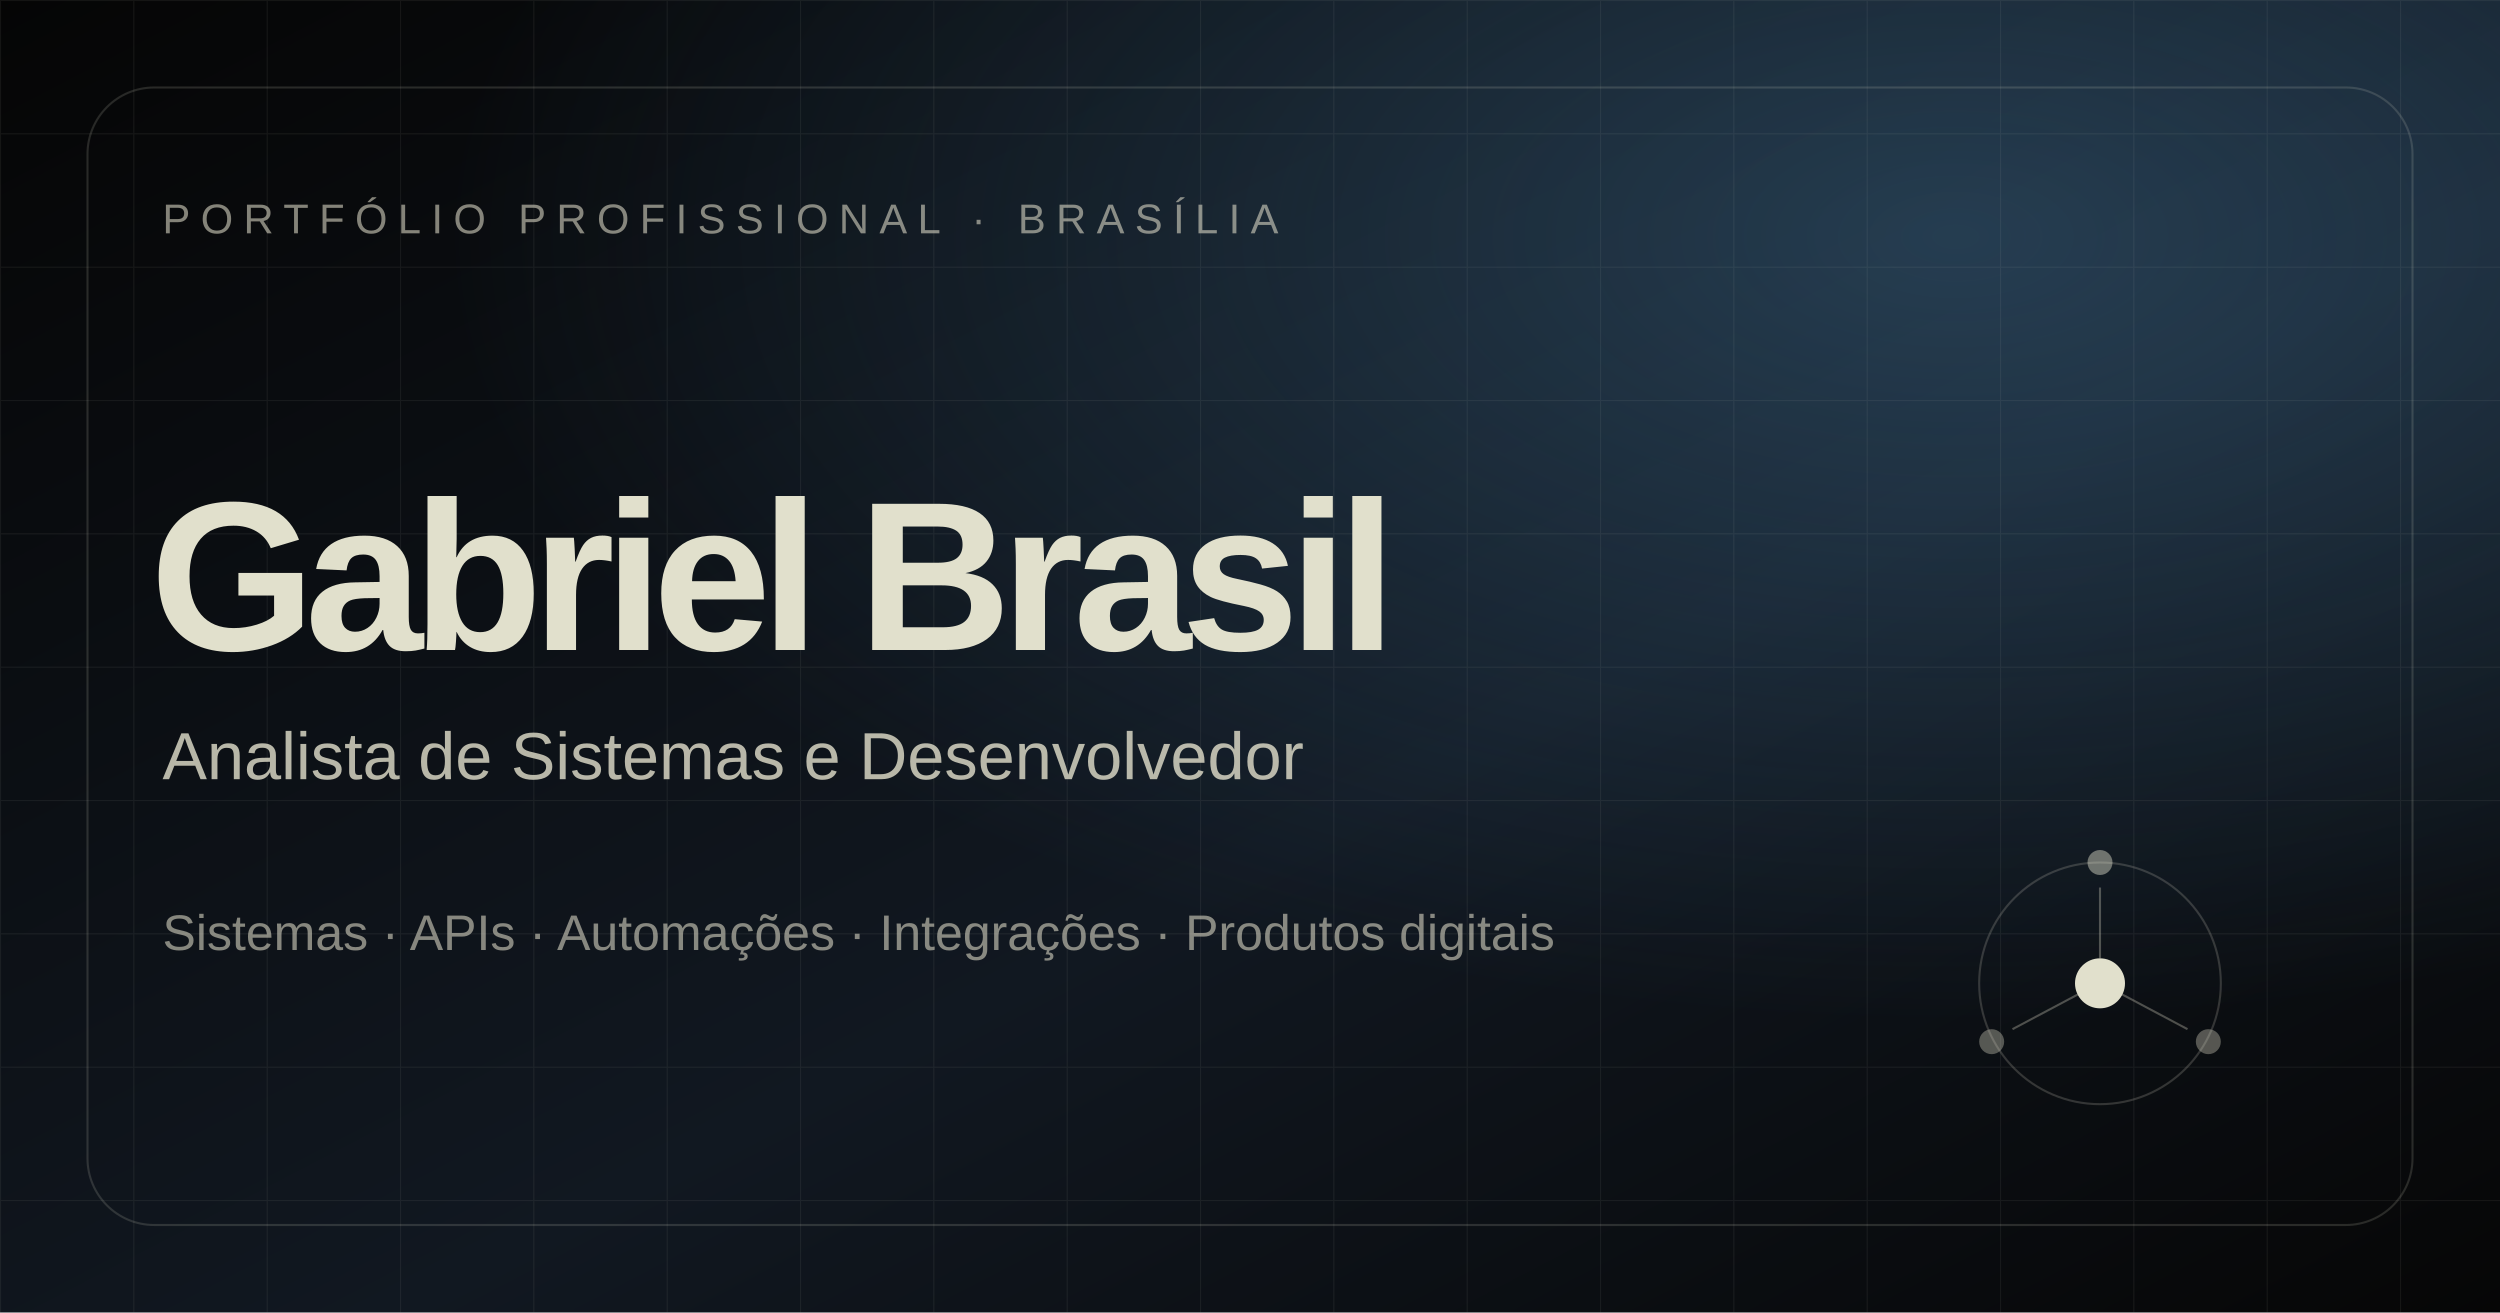
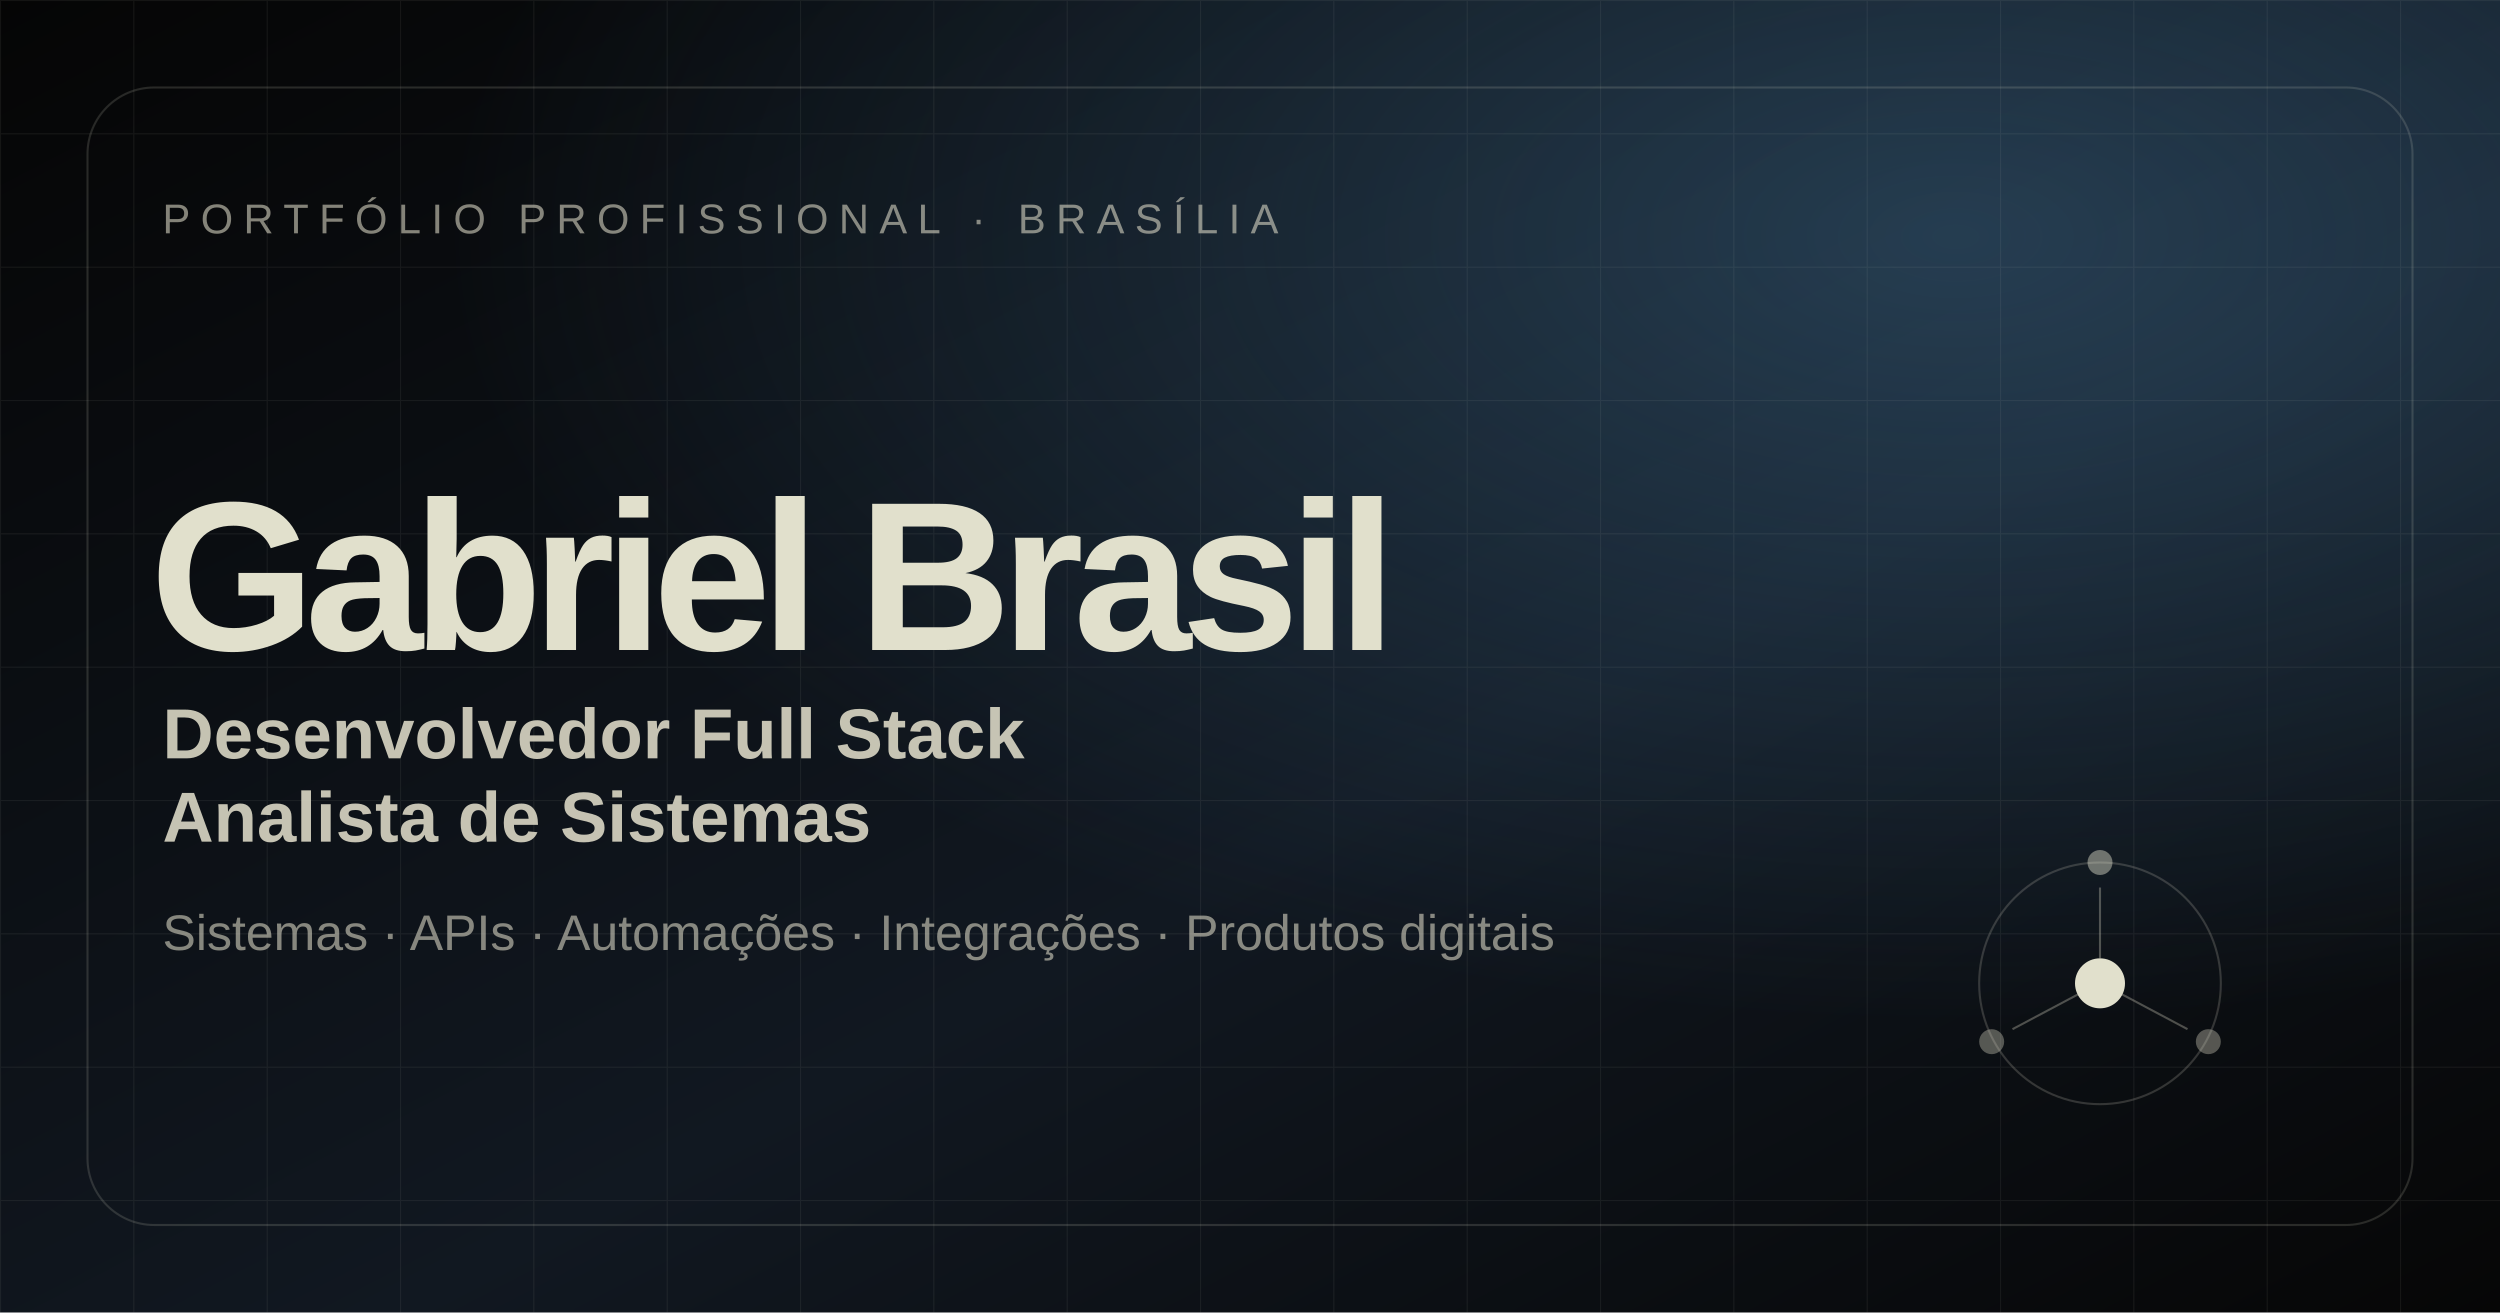
<svg xmlns="http://www.w3.org/2000/svg" width="1200" height="630" viewBox="0 0 1200 630" role="img" aria-labelledby="title desc">
  <defs>
    <linearGradient id="bg" x1="0" y1="0" x2="1" y2="1">
      <stop offset="0" stop-color="#050505" />
      <stop offset="0.58" stop-color="#111821" />
      <stop offset="1" stop-color="#060606" />
    </linearGradient>
    <radialGradient id="glow" cx="78%" cy="18%" r="60%">
      <stop offset="0" stop-color="#4a7fa7" stop-opacity=".38" />
      <stop offset="1" stop-color="#4a7fa7" stop-opacity="0" />
    </radialGradient>
    <pattern id="grid" width="64" height="64" patternUnits="userSpaceOnUse">
      <path d="M64 0H0V64" fill="none" stroke="#dedbc8" stroke-opacity=".07" />
    </pattern>
  </defs>
  <rect width="1200" height="630" fill="url(#bg)" />
  <rect width="1200" height="630" fill="url(#glow)" />
  <rect width="1200" height="630" fill="url(#grid)" />
  <rect x="42" y="42" width="1116" height="546" rx="32" fill="none" stroke="#dedbc8" stroke-opacity=".16" />
  <text x="78" y="112" fill="#dedbc8" fill-opacity=".58" font-family="Arial, sans-serif" font-size="20" letter-spacing="5">PORTFÓLIO PROFISSIONAL · BRASÍLIA</text>
  <text x="72" y="312" fill="#e1e0cc" font-family="Arial, sans-serif" font-size="102" font-weight="700" letter-spacing="-5">Gabriel Brasil</text>
-   <text x="78" y="374" fill="#dedbc8" fill-opacity=".82" font-family="Arial, sans-serif" font-size="32">Analista de Sistemas e Desenvolvedor</text>
+   <text x="78" y="364" fill="#dedbc8" fill-opacity=".88" font-family="Arial, sans-serif" font-size="34" font-weight="600">Desenvolvedor Full Stack</text>
+   <text x="78" y="404" fill="#dedbc8" fill-opacity=".88" font-family="Arial, sans-serif" font-size="34" font-weight="600">Analista de Sistemas</text>
  <text x="78" y="456" fill="#dedbc8" fill-opacity=".58" font-family="Arial, sans-serif" font-size="24">Sistemas · APIs · Automações · Integrações · Produtos digitais</text>
  <g transform="translate(918 408)">
    <circle cx="90" cy="64" r="58" fill="none" stroke="#dedbc8" stroke-opacity=".2" />
    <circle cx="90" cy="64" r="12" fill="#e1e0cc" />
    <circle cx="90" cy="6" r="6" fill="#e1e0cc" fill-opacity=".45" />
    <circle cx="38" cy="92" r="6" fill="#e1e0cc" fill-opacity=".35" />
    <circle cx="142" cy="92" r="6" fill="#e1e0cc" fill-opacity=".35" />
    <path d="M90 18V52M48 86 80 69M132 86 100 69" stroke="#dedbc8" stroke-opacity=".32" />
  </g>
</svg>
